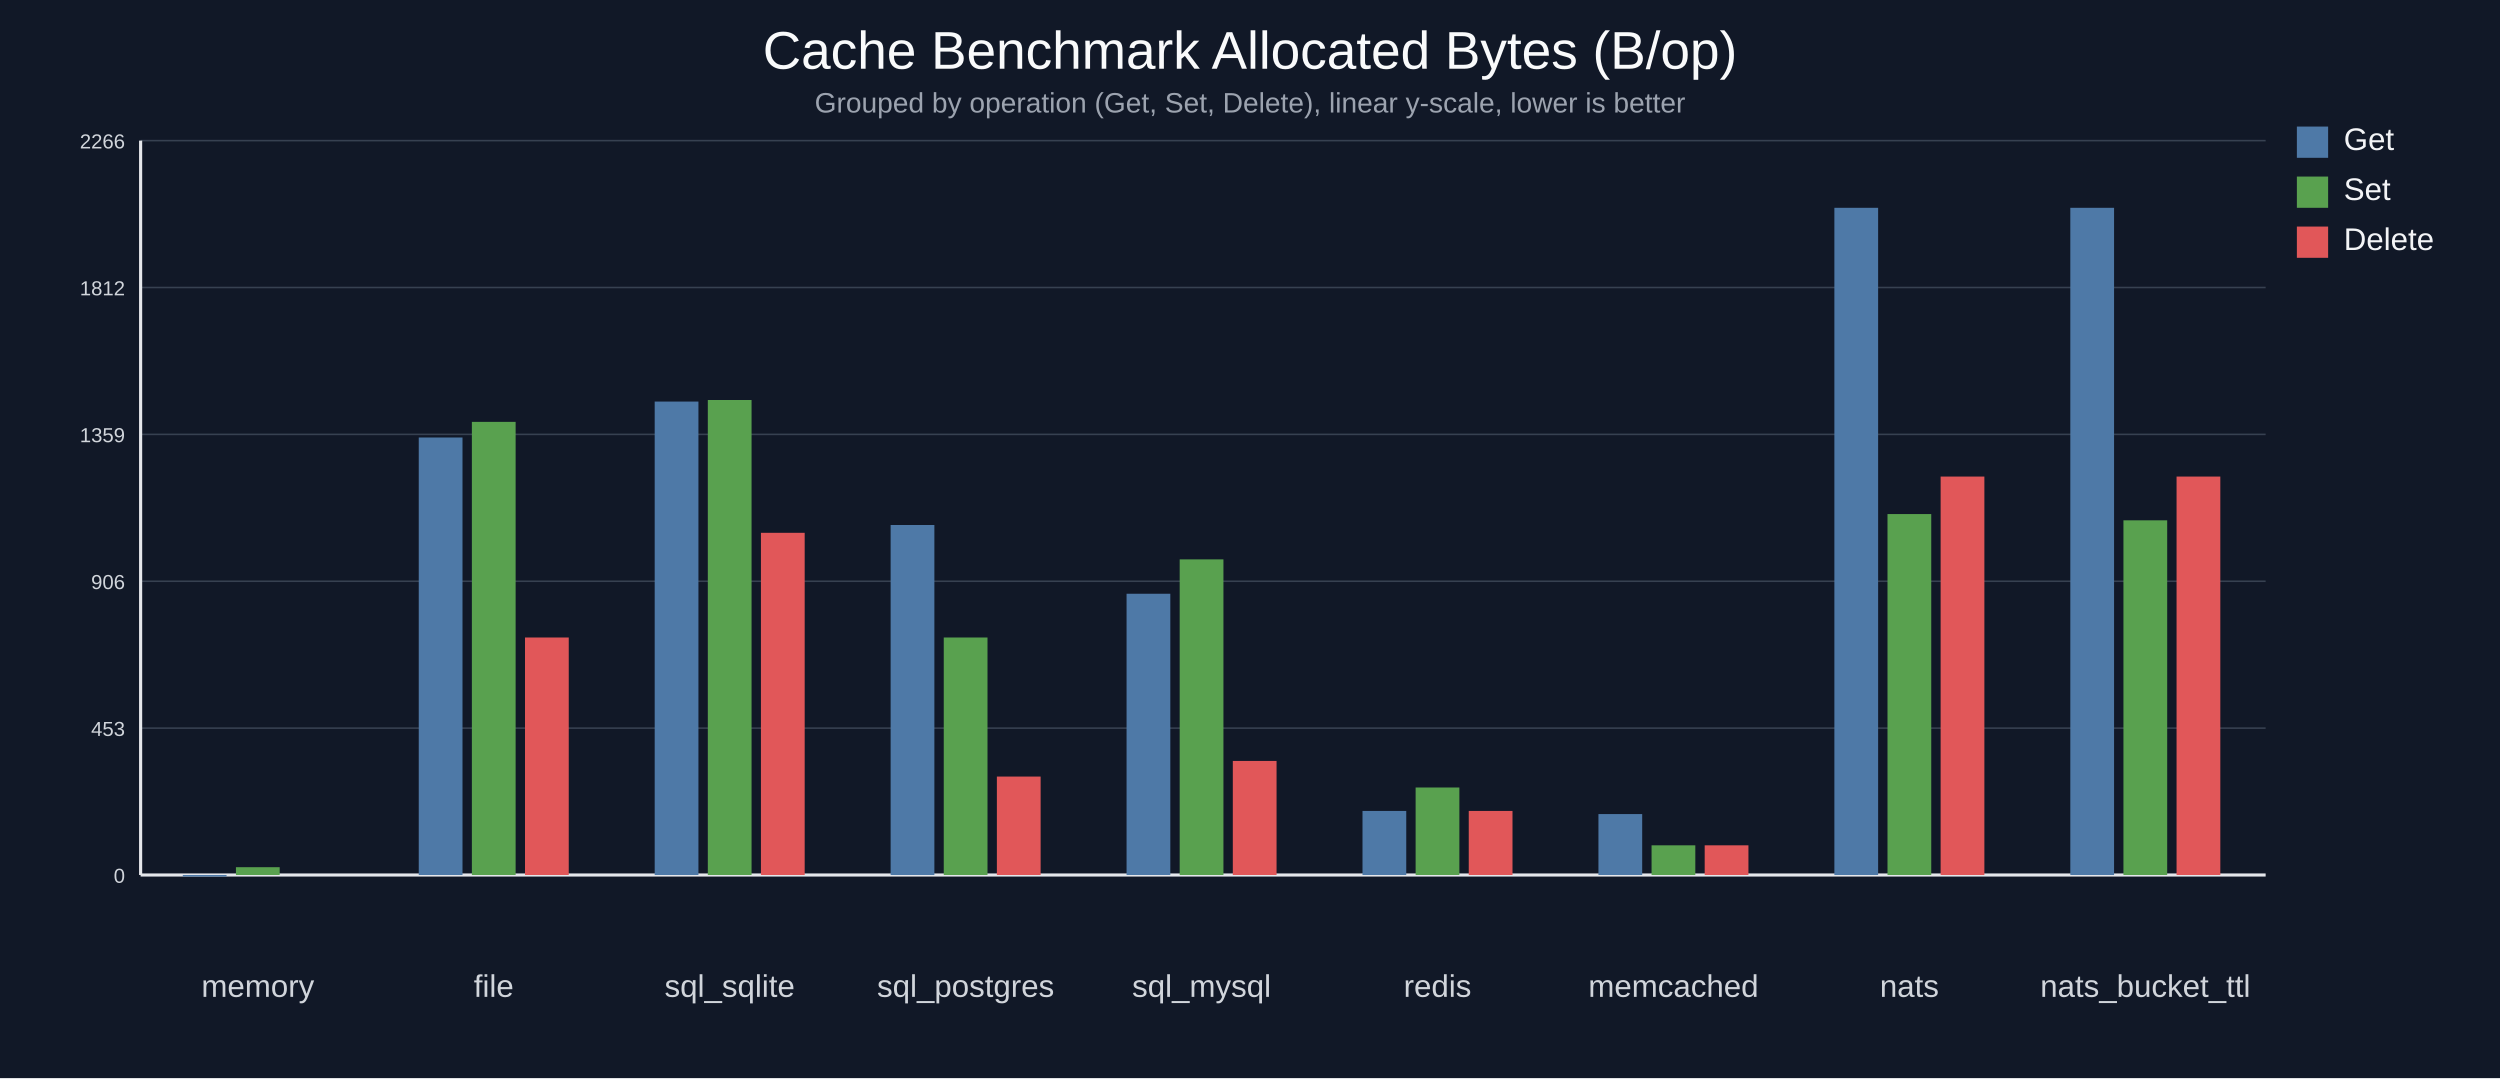
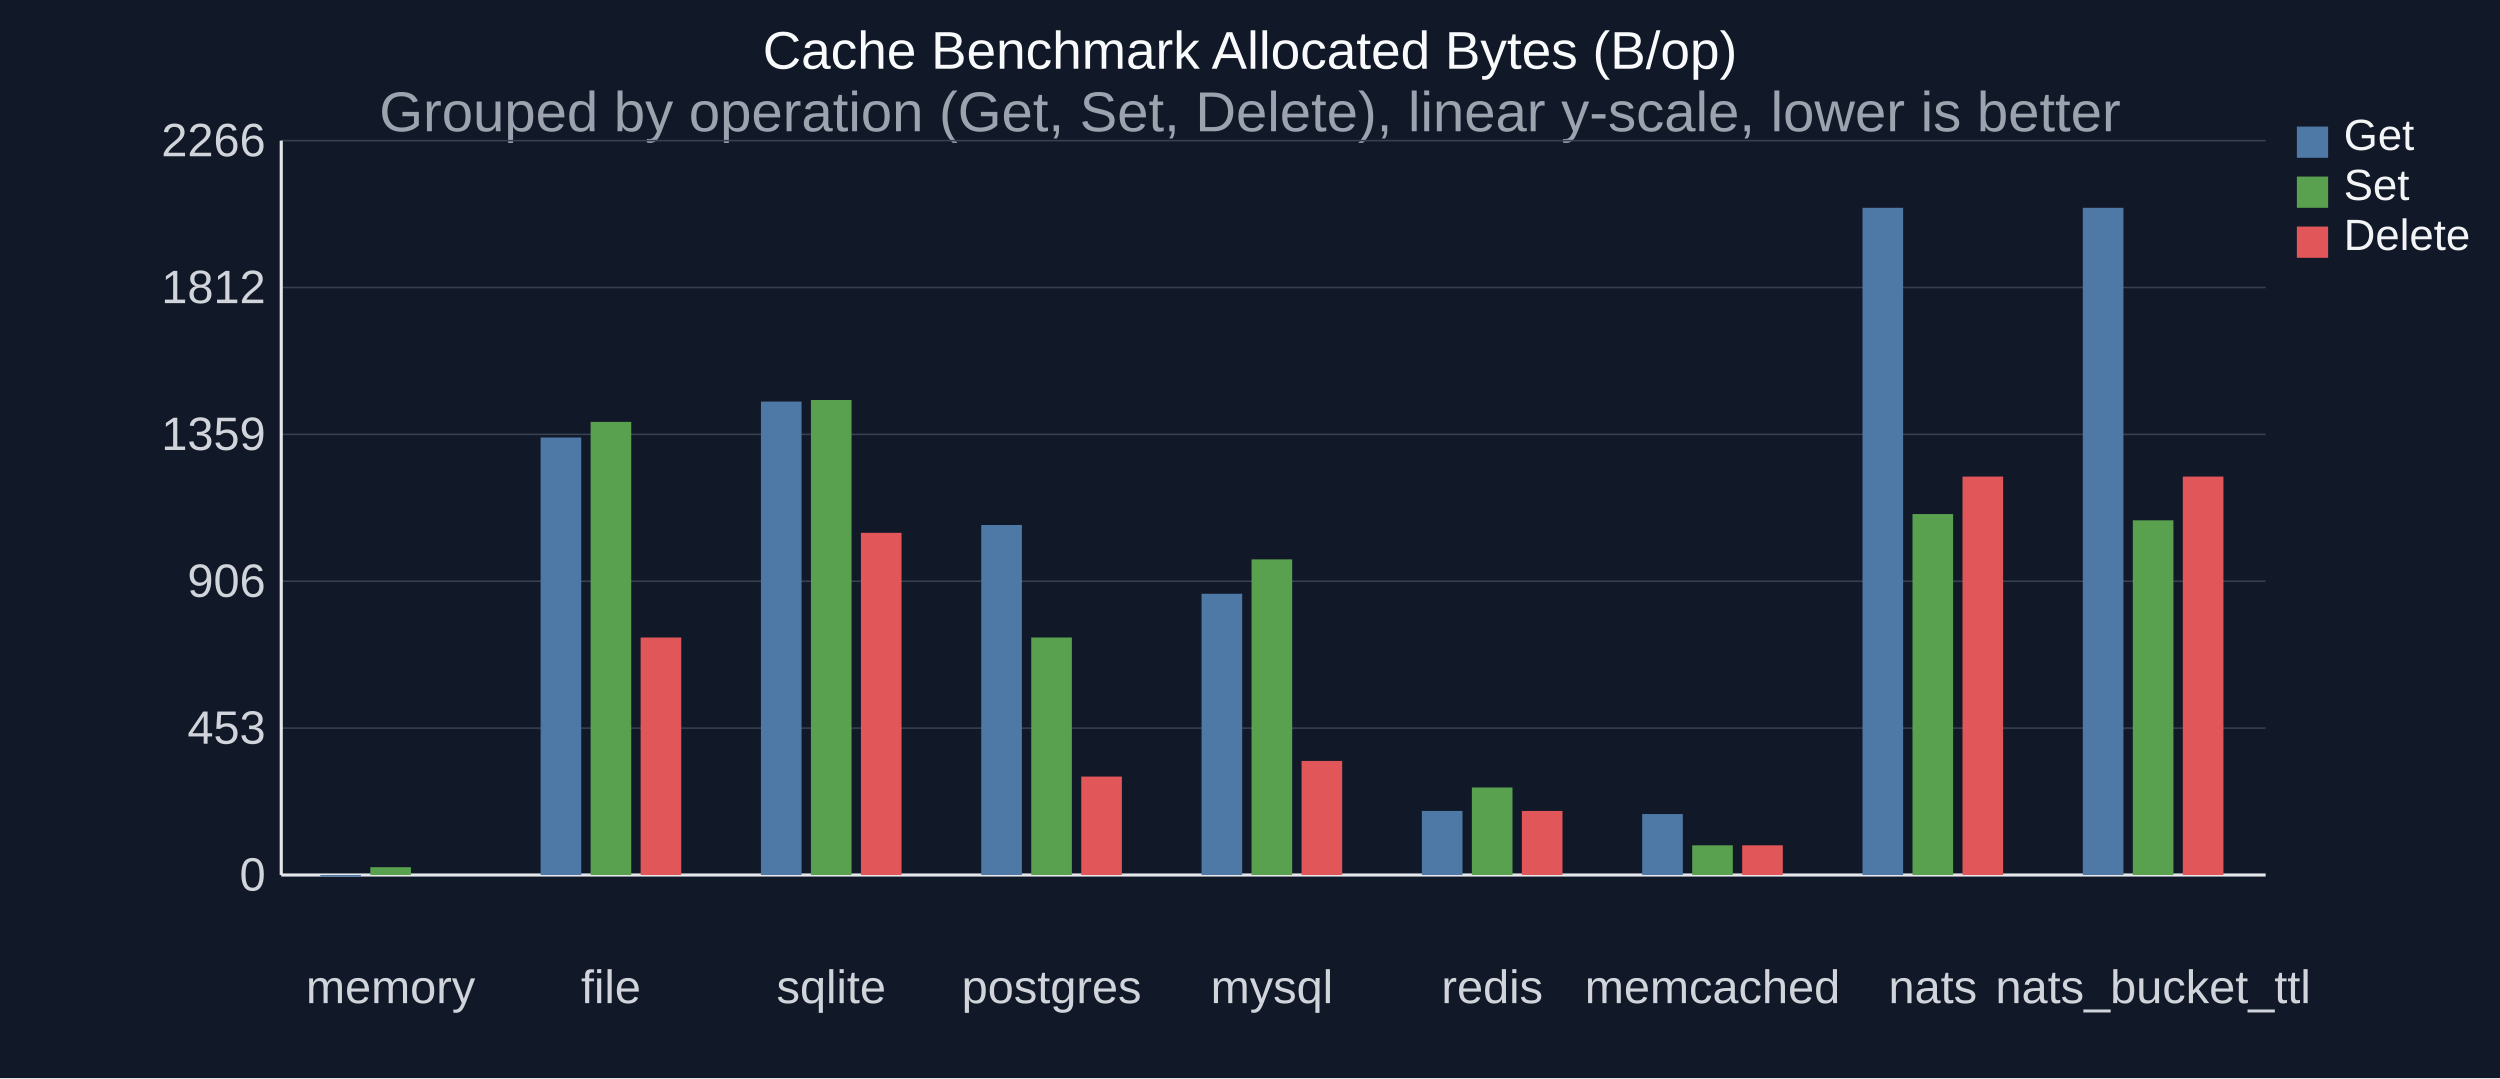
<svg xmlns="http://www.w3.org/2000/svg" width="1600" height="690" viewBox="0 0 1600 690">
  <rect width="100%" height="100%" fill="#111827" />
  <text x="800" y="44" text-anchor="middle" fill="#f9fafb" font-size="34" font-family="Arial, sans-serif">Cache Benchmark Allocated Bytes (B/op)</text>
-   <text x="800" y="72" text-anchor="middle" fill="#9ca3af" font-size="18" font-family="Arial, sans-serif">Grouped by operation (Get, Set, Delete), linear y-scale, lower is better</text>
-   <line x1="90" y1="560" x2="1450" y2="560" stroke="#374151" stroke-width="1" />
-   <text x="80" y="565" text-anchor="end" fill="#d1d5db" font-size="13" font-family="Arial, sans-serif">0</text>
-   <line x1="90" y1="466" x2="1450" y2="466" stroke="#374151" stroke-width="1" />
-   <text x="80" y="471" text-anchor="end" fill="#d1d5db" font-size="13" font-family="Arial, sans-serif">453</text>
-   <line x1="90" y1="372" x2="1450" y2="372" stroke="#374151" stroke-width="1" />
-   <text x="80" y="377" text-anchor="end" fill="#d1d5db" font-size="13" font-family="Arial, sans-serif">906</text>
-   <line x1="90" y1="278" x2="1450" y2="278" stroke="#374151" stroke-width="1" />
-   <text x="80" y="283" text-anchor="end" fill="#d1d5db" font-size="13" font-family="Arial, sans-serif">1359</text>
-   <line x1="90" y1="184" x2="1450" y2="184" stroke="#374151" stroke-width="1" />
-   <text x="80" y="189" text-anchor="end" fill="#d1d5db" font-size="13" font-family="Arial, sans-serif">1812</text>
-   <line x1="90" y1="90" x2="1450" y2="90" stroke="#374151" stroke-width="1" />
-   <text x="80" y="95" text-anchor="end" fill="#d1d5db" font-size="13" font-family="Arial, sans-serif">2266</text>
-   <line x1="90" y1="560" x2="1450" y2="560" stroke="#e5e7eb" stroke-width="2" />
-   <line x1="90" y1="560" x2="90" y2="90" stroke="#e5e7eb" stroke-width="2" />
-   <rect x="117" y="560" width="28" height="1" fill="#4e79a7" />
-   <rect x="151" y="555" width="28" height="5" fill="#59a14f" />
-   <rect x="185" y="560" width="28" height="0" fill="#e15759" />
-   <text x="165" y="638" text-anchor="middle" fill="#d1d5db" font-size="20" font-family="Arial, sans-serif">memory</text>
-   <rect x="268" y="280" width="28" height="280" fill="#4e79a7" />
-   <rect x="302" y="270" width="28" height="290" fill="#59a14f" />
-   <rect x="336" y="408" width="28" height="152" fill="#e15759" />
-   <text x="316" y="638" text-anchor="middle" fill="#d1d5db" font-size="20" font-family="Arial, sans-serif">file</text>
-   <rect x="419" y="257" width="28" height="303" fill="#4e79a7" />
-   <rect x="453" y="256" width="28" height="304" fill="#59a14f" />
-   <rect x="487" y="341" width="28" height="219" fill="#e15759" />
-   <text x="467" y="638" text-anchor="middle" fill="#d1d5db" font-size="20" font-family="Arial, sans-serif">sql_sqlite</text>
-   <rect x="570" y="336" width="28" height="224" fill="#4e79a7" />
-   <rect x="604" y="408" width="28" height="152" fill="#59a14f" />
-   <rect x="638" y="497" width="28" height="63" fill="#e15759" />
-   <text x="618" y="638" text-anchor="middle" fill="#d1d5db" font-size="20" font-family="Arial, sans-serif">sql_postgres</text>
-   <rect x="721" y="380" width="28" height="180" fill="#4e79a7" />
-   <rect x="755" y="358" width="28" height="202" fill="#59a14f" />
-   <rect x="789" y="487" width="28" height="73" fill="#e15759" />
-   <text x="769" y="638" text-anchor="middle" fill="#d1d5db" font-size="20" font-family="Arial, sans-serif">sql_mysql</text>
-   <rect x="872" y="519" width="28" height="41" fill="#4e79a7" />
-   <rect x="906" y="504" width="28" height="56" fill="#59a14f" />
-   <rect x="940" y="519" width="28" height="41" fill="#e15759" />
-   <text x="920" y="638" text-anchor="middle" fill="#d1d5db" font-size="20" font-family="Arial, sans-serif">redis</text>
-   <rect x="1023" y="521" width="28" height="39" fill="#4e79a7" />
-   <rect x="1057" y="541" width="28" height="19" fill="#59a14f" />
-   <rect x="1091" y="541" width="28" height="19" fill="#e15759" />
-   <text x="1071" y="638" text-anchor="middle" fill="#d1d5db" font-size="20" font-family="Arial, sans-serif">memcached</text>
-   <rect x="1174" y="133" width="28" height="427" fill="#4e79a7" />
-   <rect x="1208" y="329" width="28" height="231" fill="#59a14f" />
-   <rect x="1242" y="305" width="28" height="255" fill="#e15759" />
-   <text x="1222" y="638" text-anchor="middle" fill="#d1d5db" font-size="20" font-family="Arial, sans-serif">nats</text>
-   <rect x="1325" y="133" width="28" height="427" fill="#4e79a7" />
-   <rect x="1359" y="333" width="28" height="227" fill="#59a14f" />
-   <rect x="1393" y="305" width="28" height="255" fill="#e15759" />
-   <text x="1373" y="638" text-anchor="middle" fill="#d1d5db" font-size="20" font-family="Arial, sans-serif">nats_bucket_ttl</text>
+   <text x="800" y="84" text-anchor="middle" fill="#9ca3af" font-size="36" font-family="Arial, sans-serif">Grouped by operation (Get, Set, Delete), linear y-scale, lower is better</text>
+   <line x1="180" y1="560" x2="1450" y2="560" stroke="#374151" stroke-width="1" />
+   <text x="170" y="570" text-anchor="end" fill="#d1d5db" font-size="30" font-family="Arial, sans-serif">0</text>
+   <line x1="180" y1="466" x2="1450" y2="466" stroke="#374151" stroke-width="1" />
+   <text x="170" y="476" text-anchor="end" fill="#d1d5db" font-size="30" font-family="Arial, sans-serif">453</text>
+   <line x1="180" y1="372" x2="1450" y2="372" stroke="#374151" stroke-width="1" />
+   <text x="170" y="382" text-anchor="end" fill="#d1d5db" font-size="30" font-family="Arial, sans-serif">906</text>
+   <line x1="180" y1="278" x2="1450" y2="278" stroke="#374151" stroke-width="1" />
+   <text x="170" y="288" text-anchor="end" fill="#d1d5db" font-size="30" font-family="Arial, sans-serif">1359</text>
+   <line x1="180" y1="184" x2="1450" y2="184" stroke="#374151" stroke-width="1" />
+   <text x="170" y="194" text-anchor="end" fill="#d1d5db" font-size="30" font-family="Arial, sans-serif">1812</text>
+   <line x1="180" y1="90" x2="1450" y2="90" stroke="#374151" stroke-width="1" />
+   <text x="170" y="100" text-anchor="end" fill="#d1d5db" font-size="30" font-family="Arial, sans-serif">2266</text>
+   <line x1="180" y1="560" x2="1450" y2="560" stroke="#e5e7eb" stroke-width="2" />
+   <line x1="180" y1="560" x2="180" y2="90" stroke="#e5e7eb" stroke-width="2" />
+   <rect x="205" y="560" width="26" height="1" fill="#4e79a7" />
+   <rect x="237" y="555" width="26" height="5" fill="#59a14f" />
+   <rect x="269" y="560" width="26" height="0" fill="#e15759" />
+   <text x="250" y="642" text-anchor="middle" fill="#d1d5db" font-size="30" font-family="Arial, sans-serif">memory</text>
+   <rect x="346" y="280" width="26" height="280" fill="#4e79a7" />
+   <rect x="378" y="270" width="26" height="290" fill="#59a14f" />
+   <rect x="410" y="408" width="26" height="152" fill="#e15759" />
+   <text x="391" y="642" text-anchor="middle" fill="#d1d5db" font-size="30" font-family="Arial, sans-serif">file</text>
+   <rect x="487" y="257" width="26" height="303" fill="#4e79a7" />
+   <rect x="519" y="256" width="26" height="304" fill="#59a14f" />
+   <rect x="551" y="341" width="26" height="219" fill="#e15759" />
+   <text x="532" y="642" text-anchor="middle" fill="#d1d5db" font-size="30" font-family="Arial, sans-serif">sqlite</text>
+   <rect x="628" y="336" width="26" height="224" fill="#4e79a7" />
+   <rect x="660" y="408" width="26" height="152" fill="#59a14f" />
+   <rect x="692" y="497" width="26" height="63" fill="#e15759" />
+   <text x="673" y="642" text-anchor="middle" fill="#d1d5db" font-size="30" font-family="Arial, sans-serif">postgres</text>
+   <rect x="769" y="380" width="26" height="180" fill="#4e79a7" />
+   <rect x="801" y="358" width="26" height="202" fill="#59a14f" />
+   <rect x="833" y="487" width="26" height="73" fill="#e15759" />
+   <text x="814" y="642" text-anchor="middle" fill="#d1d5db" font-size="30" font-family="Arial, sans-serif">mysql</text>
+   <rect x="910" y="519" width="26" height="41" fill="#4e79a7" />
+   <rect x="942" y="504" width="26" height="56" fill="#59a14f" />
+   <rect x="974" y="519" width="26" height="41" fill="#e15759" />
+   <text x="955" y="642" text-anchor="middle" fill="#d1d5db" font-size="30" font-family="Arial, sans-serif">redis</text>
+   <rect x="1051" y="521" width="26" height="39" fill="#4e79a7" />
+   <rect x="1083" y="541" width="26" height="19" fill="#59a14f" />
+   <rect x="1115" y="541" width="26" height="19" fill="#e15759" />
+   <text x="1096" y="642" text-anchor="middle" fill="#d1d5db" font-size="30" font-family="Arial, sans-serif">memcached</text>
+   <rect x="1192" y="133" width="26" height="427" fill="#4e79a7" />
+   <rect x="1224" y="329" width="26" height="231" fill="#59a14f" />
+   <rect x="1256" y="305" width="26" height="255" fill="#e15759" />
+   <text x="1237" y="642" text-anchor="middle" fill="#d1d5db" font-size="30" font-family="Arial, sans-serif">nats</text>
+   <rect x="1333" y="133" width="26" height="427" fill="#4e79a7" />
+   <rect x="1365" y="333" width="26" height="227" fill="#59a14f" />
+   <rect x="1397" y="305" width="26" height="255" fill="#e15759" />
+   <text x="1378" y="642" text-anchor="middle" fill="#d1d5db" font-size="30" font-family="Arial, sans-serif">nats_bucket_ttl</text>
  <rect x="1470" y="81" width="20" height="20" fill="#4e79a7" />
-   <text x="1500" y="96" fill="#f3f4f6" font-size="20" font-family="Arial, sans-serif">Get</text>
+   <text x="1500" y="96" fill="#f3f4f6" font-size="28" font-family="Arial, sans-serif">Get</text>
  <rect x="1470" y="113" width="20" height="20" fill="#59a14f" />
-   <text x="1500" y="128" fill="#f3f4f6" font-size="20" font-family="Arial, sans-serif">Set</text>
+   <text x="1500" y="128" fill="#f3f4f6" font-size="28" font-family="Arial, sans-serif">Set</text>
  <rect x="1470" y="145" width="20" height="20" fill="#e15759" />
-   <text x="1500" y="160" fill="#f3f4f6" font-size="20" font-family="Arial, sans-serif">Delete</text>
+   <text x="1500" y="160" fill="#f3f4f6" font-size="28" font-family="Arial, sans-serif">Delete</text>
</svg>
